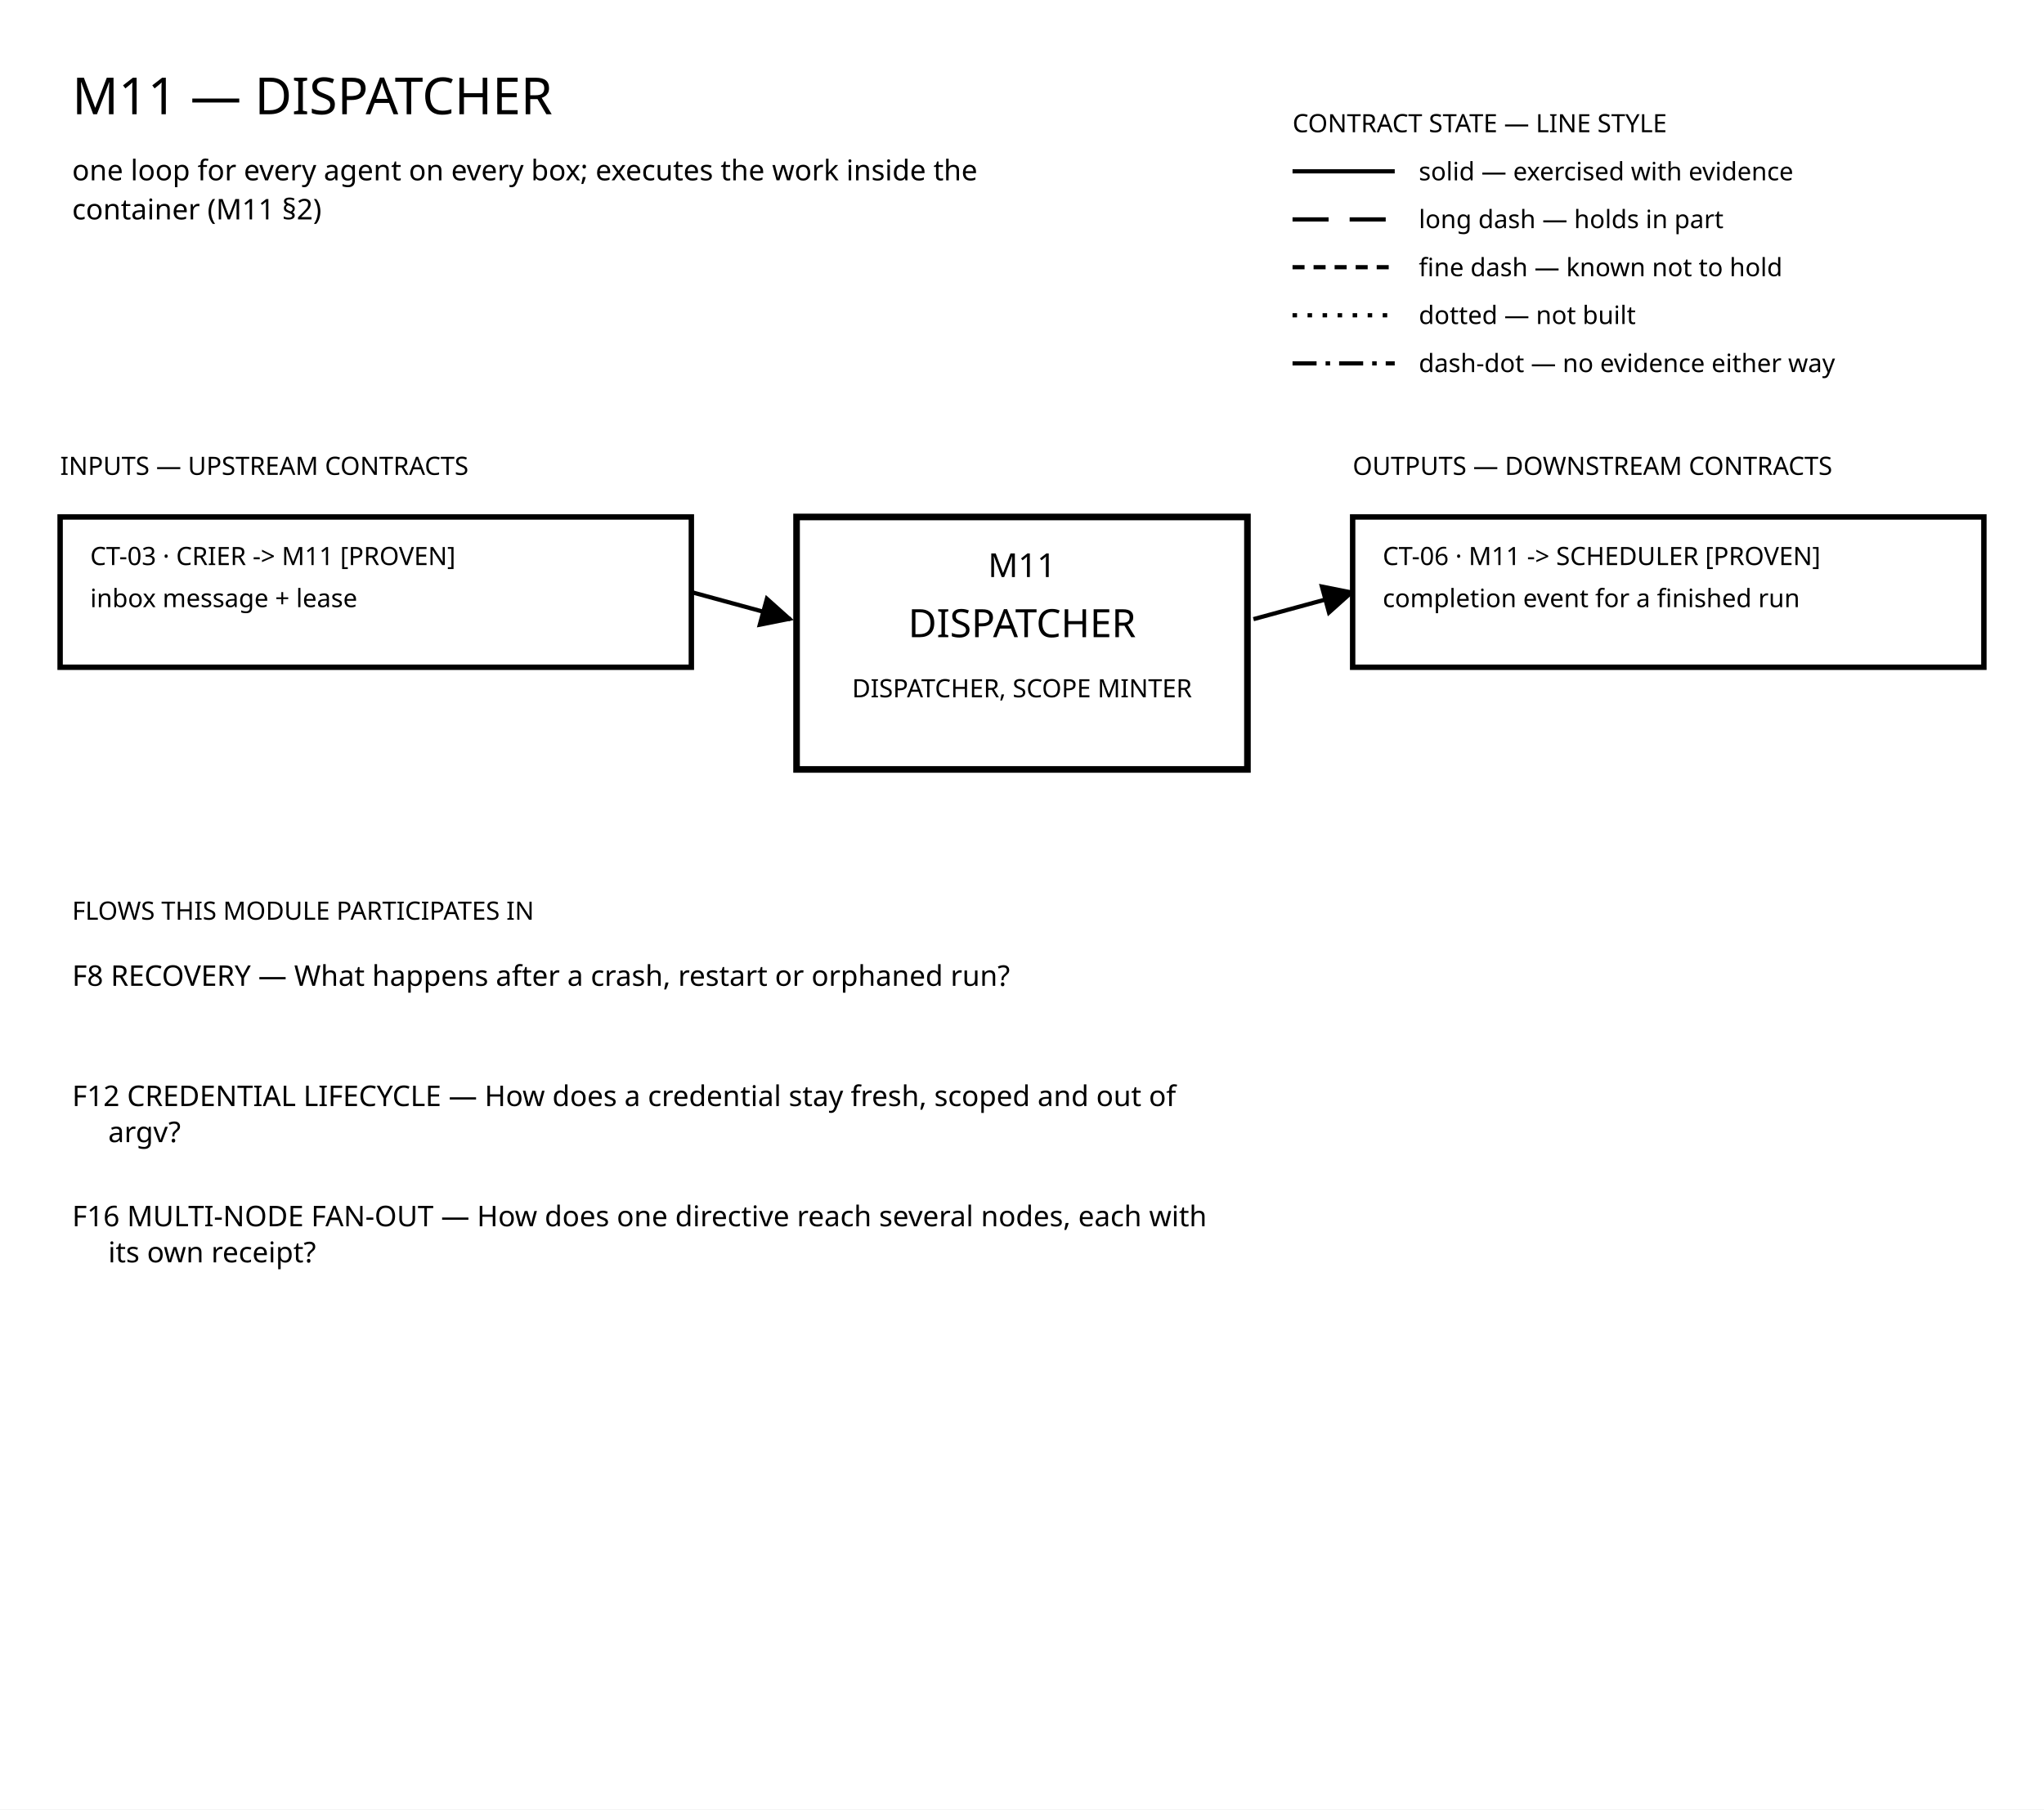
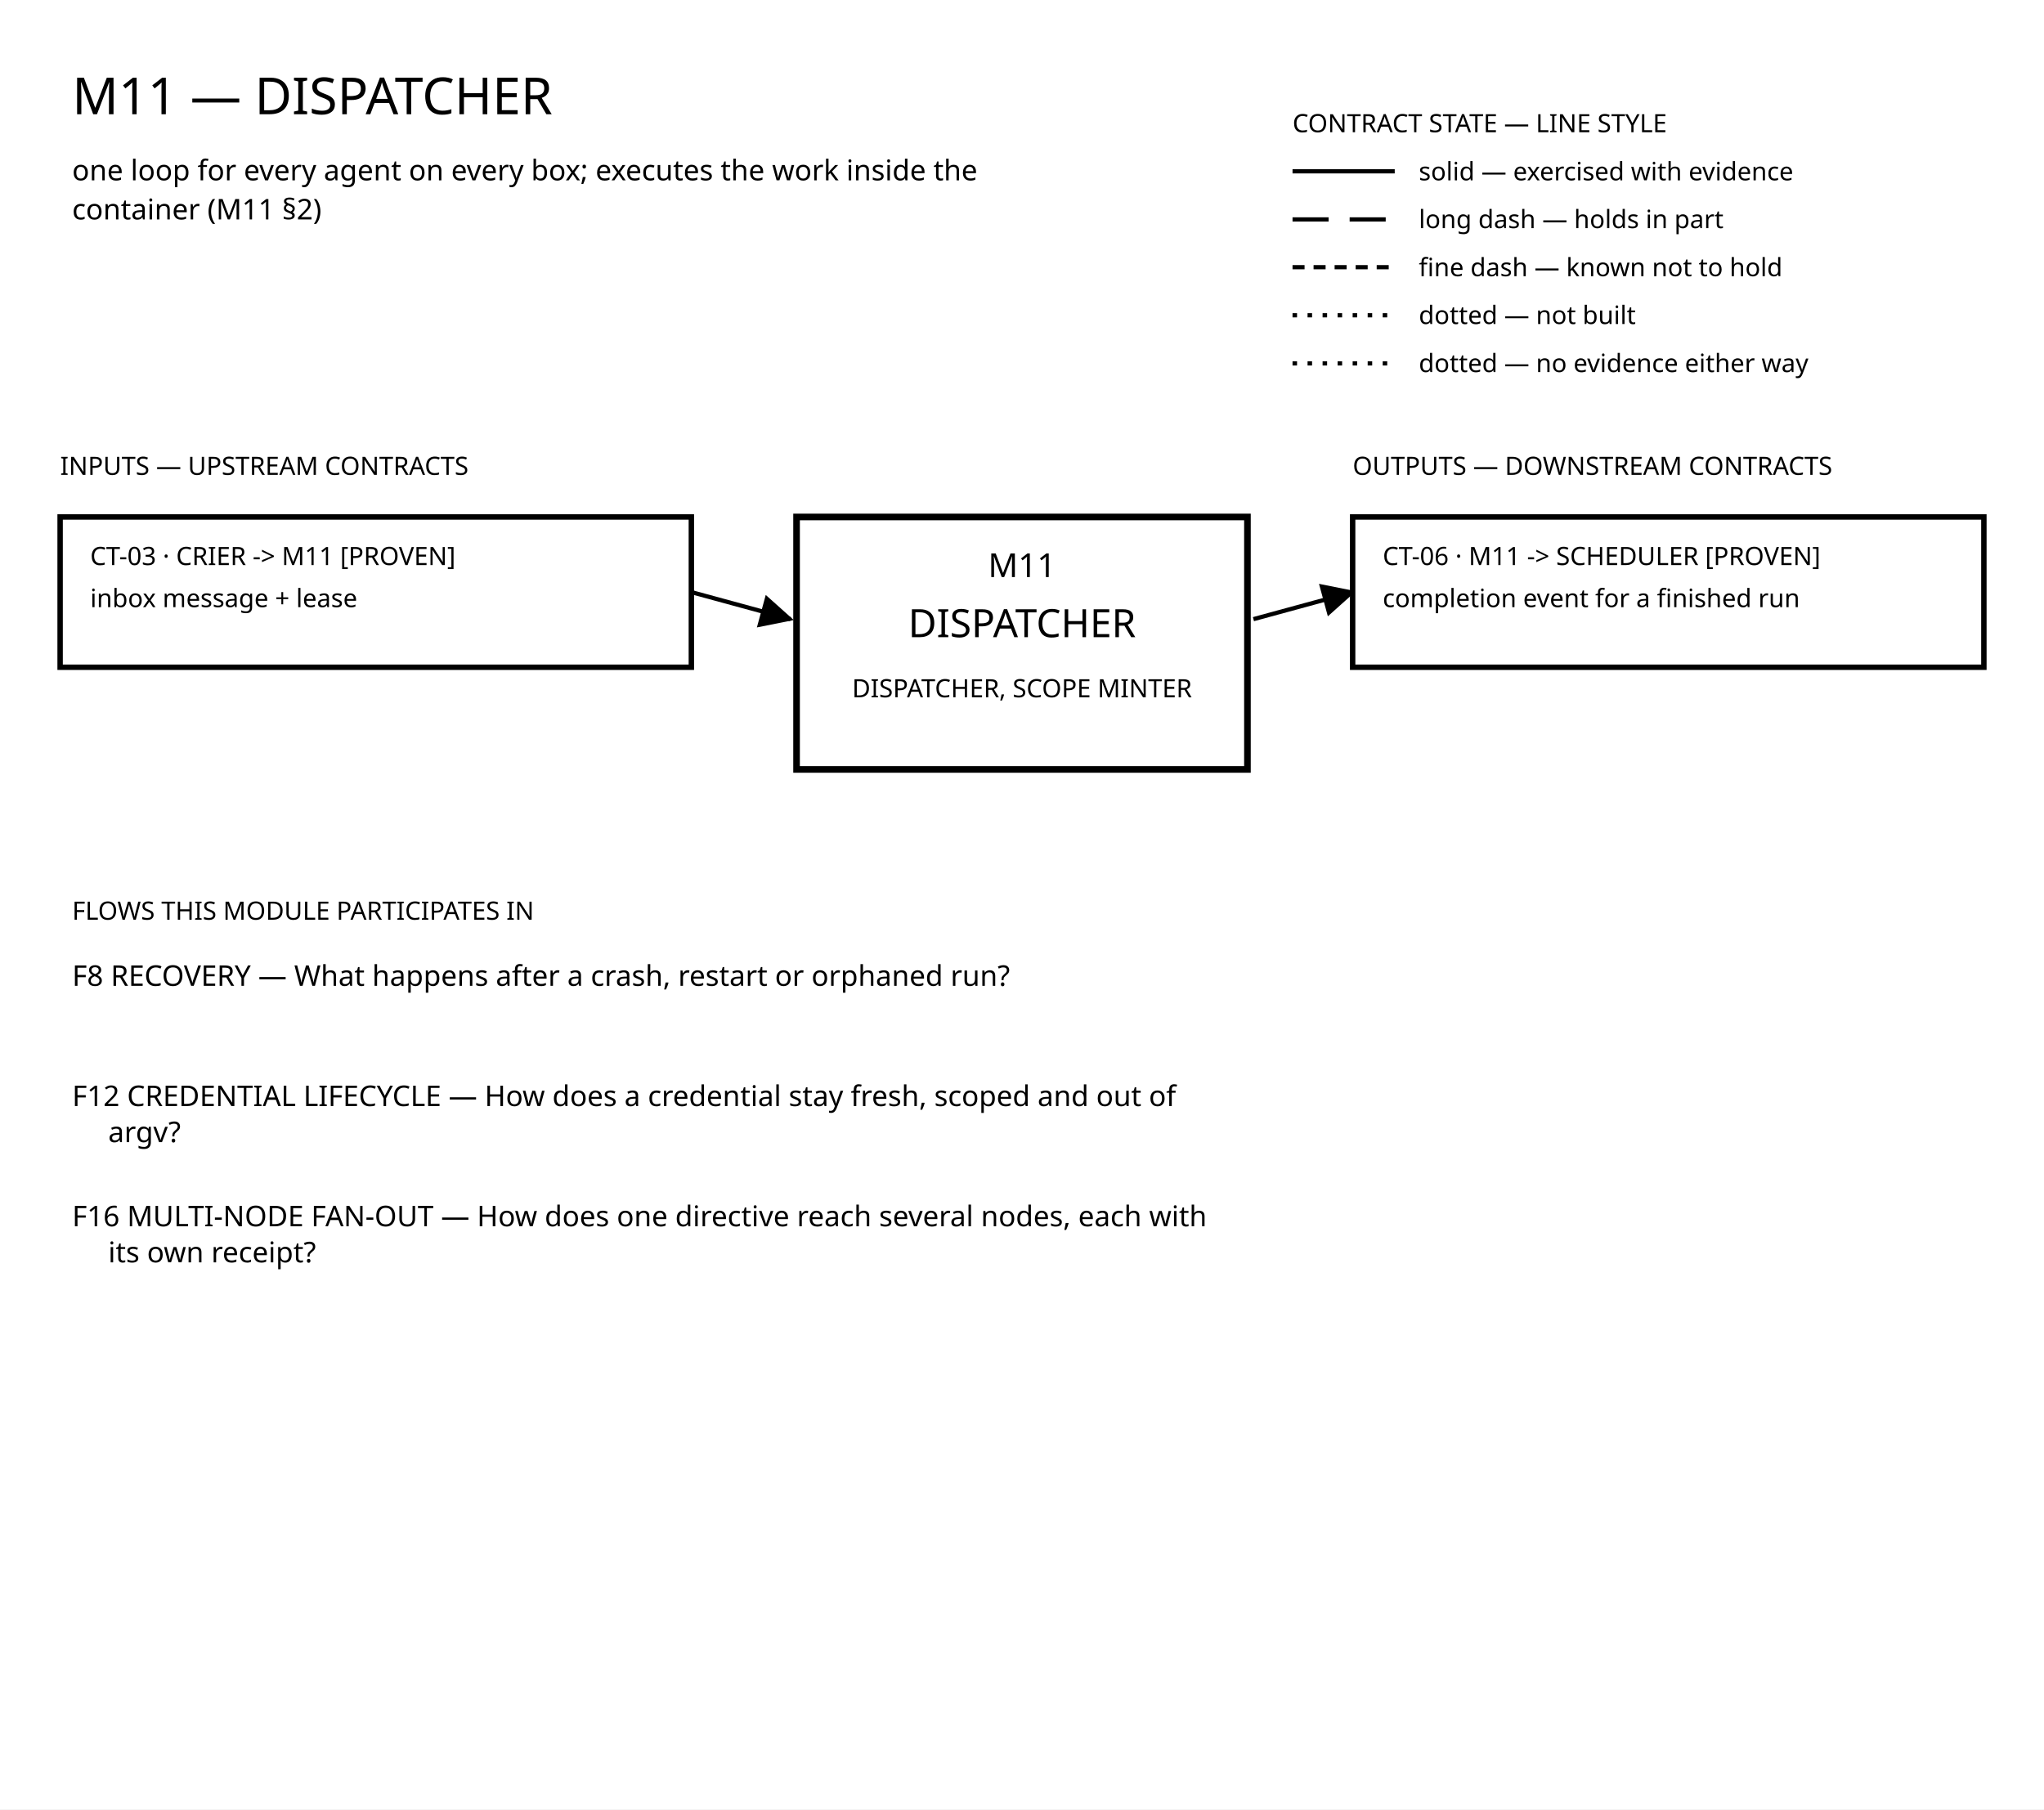
<svg xmlns="http://www.w3.org/2000/svg" width="170.0mm" height="150.5mm" viewBox="0 0 680 602.0" preserveAspectRatio="xMidYMid meet">
  <rect width="680" height="602.0" fill="#ffffff" />
  <defs>
    <marker id="ar" viewBox="0 0 10 10" refX="9" refY="5" markerWidth="8" markerHeight="8" orient="auto">
      <path d="M0,0 L10,5 L0,10 z" fill="#000000" />
    </marker>
  </defs>
  <g font-family="Routed Gothic Narrow, Routed Gothic, sans-serif">
    <text x="24.0" y="38.0" font-size="17.00" fill="#000000" text-anchor="start">M11 — DISPATCHER</text>
    <text x="24.0" y="60.0" font-size="9.50" fill="#000000" text-anchor="start">one loop for every agent on every box; executes the work inside the</text>
    <text x="24.0" y="73.0" font-size="9.50" fill="#000000" text-anchor="start">container (M11 §2)</text>
    <rect x="265.0" y="172.0" width="150.0" height="84.0" fill="#ffffff" stroke="#000000" stroke-width="2.2" />
    <text x="340.0" y="192.0" font-size="11.00" fill="#000000" text-anchor="middle">M11</text>
    <text x="340.0" y="212.0" font-size="13.00" fill="#000000" text-anchor="middle">DISPATCHER</text>
    <text x="340.0" y="232.0" font-size="8.40" fill="#000000" text-anchor="middle">DISPATCHER, SCOPE MINTER</text>
    <text x="20.0" y="158.0" font-size="8.40" fill="#000000" text-anchor="start">INPUTS — UPSTREAM CONTRACTS</text>
    <polyline points="230.0,197.0 263.0,206.0" fill="none" stroke="#000000" stroke-width="1.4" marker-end="url(#ar)" />
    <rect x="20.0" y="172.0" width="210.0" height="50.0" fill="#ffffff" stroke="#000000" stroke-width="1.8" />
    <text x="30.0" y="188.0" font-size="8.40" fill="#000000" text-anchor="start">CT-03 · CRIER -&gt; M11  [PROVEN]</text>
    <text x="30.0" y="202.0" font-size="8.40" fill="#000000" text-anchor="start">inbox message + lease</text>
    <text x="450.0" y="158.0" font-size="8.40" fill="#000000" text-anchor="start">OUTPUTS — DOWNSTREAM CONTRACTS</text>
    <polyline points="417.0,206.0 450.0,197.0" fill="none" stroke="#000000" stroke-width="1.4" marker-end="url(#ar)" />
    <rect x="450.0" y="172.0" width="210.0" height="50.0" fill="#ffffff" stroke="#000000" stroke-width="1.8" />
    <text x="460.0" y="188.0" font-size="8.40" fill="#000000" text-anchor="start">CT-06 · M11 -&gt; SCHEDULER  [PROVEN]</text>
    <text x="460.0" y="202.0" font-size="8.40" fill="#000000" text-anchor="start">completion event for a finished run</text>
    <text x="24.0" y="306.0" font-size="8.40" fill="#000000" text-anchor="start">FLOWS THIS MODULE PARTICIPATES IN</text>
    <text x="24.0" y="328.0" font-size="9.50" fill="#000000" text-anchor="start">F8 RECOVERY — What happens after a crash, restart or orphaned run?</text>
    <text x="24.0" y="368.0" font-size="9.50" fill="#000000" text-anchor="start">F12 CREDENTIAL LIFECYCLE — How does a credential stay fresh, scoped and out of</text>
    <text x="36.0" y="380.0" font-size="9.50" fill="#000000" text-anchor="start">argv?</text>
    <text x="24.0" y="408.0" font-size="9.50" fill="#000000" text-anchor="start">F16 MULTI-NODE FAN-OUT — How does one directive reach several nodes, each with</text>
    <text x="36.0" y="420.0" font-size="9.50" fill="#000000" text-anchor="start">its own receipt?</text>
    <text x="430.0" y="44.0" font-size="8.40" fill="#000000" text-anchor="start">CONTRACT STATE — LINE STYLE</text>
    <polyline points="430.0,57.0 464.0,57.0" fill="none" stroke="#000000" stroke-width="1.4" />
    <text x="472.0" y="60.0" font-size="8.40" fill="#000000" text-anchor="start">solid — exercised with evidence</text>
    <polyline points="430.0,73.0 464.0,73.0" fill="none" stroke="#000000" stroke-width="1.4" stroke-dasharray="12 7" />
    <text x="472.0" y="75.9" font-size="8.40" fill="#000000" text-anchor="start">long dash — holds in part</text>
    <polyline points="430.0,88.9 464.0,88.9" fill="none" stroke="#000000" stroke-width="1.4" stroke-dasharray="4 3" />
    <text x="472.0" y="91.9" font-size="8.40" fill="#000000" text-anchor="start">fine dash — known not to hold</text>
    <polyline points="430.0,104.9 464.0,104.9" fill="none" stroke="#000000" stroke-width="1.4" stroke-dasharray="1.5 3.5" />
    <text x="472.0" y="107.8" font-size="8.40" fill="#000000" text-anchor="start">dotted — not built</text>
-     <polyline points="430.0,120.9 464.0,120.9" fill="none" stroke="#000000" stroke-width="1.4" stroke-dasharray="8 3 1.5 3" />
-     <text x="472.0" y="123.8" font-size="8.40" fill="#000000" text-anchor="start">dash-dot — no evidence either way</text>
+     <polyline points="430.0,120.9 464.0,120.9" fill="none" stroke="#000000" stroke-width="1.4" stroke-dasharray="1.5 3.5" />
+     <text x="472.0" y="123.8" font-size="8.40" fill="#000000" text-anchor="start">dotted — no evidence either way</text>
  </g>
</svg>
